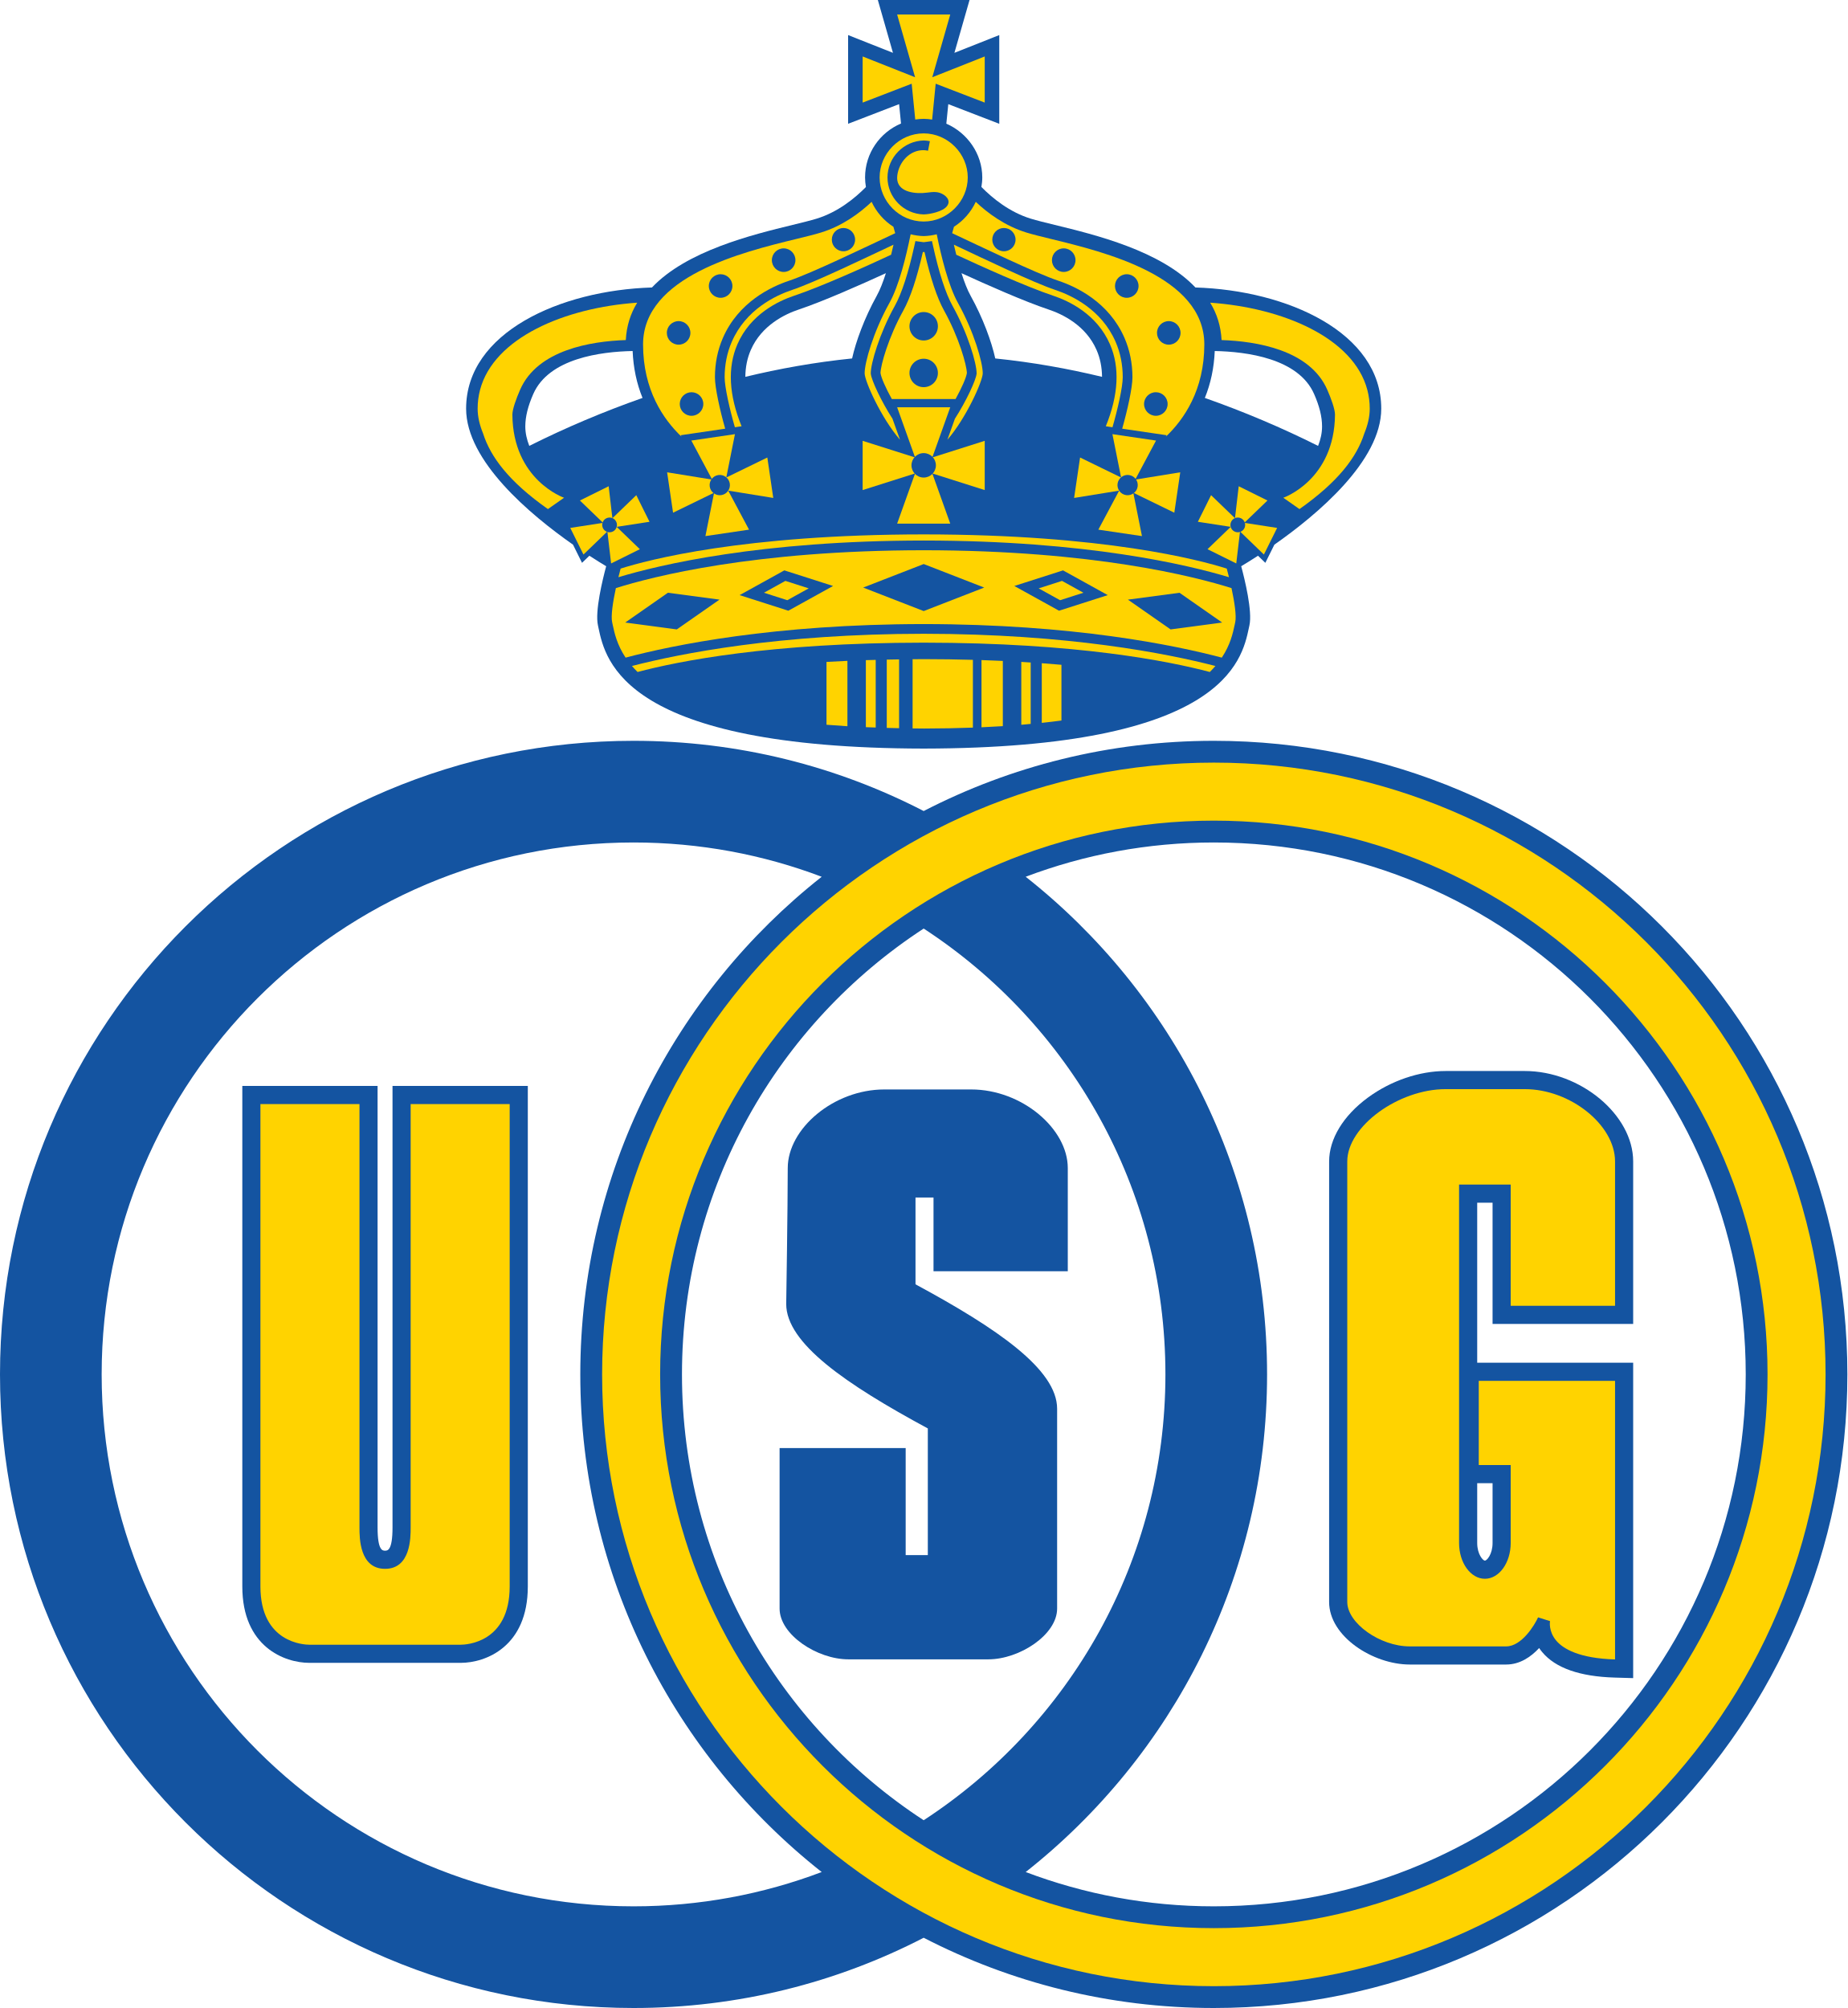
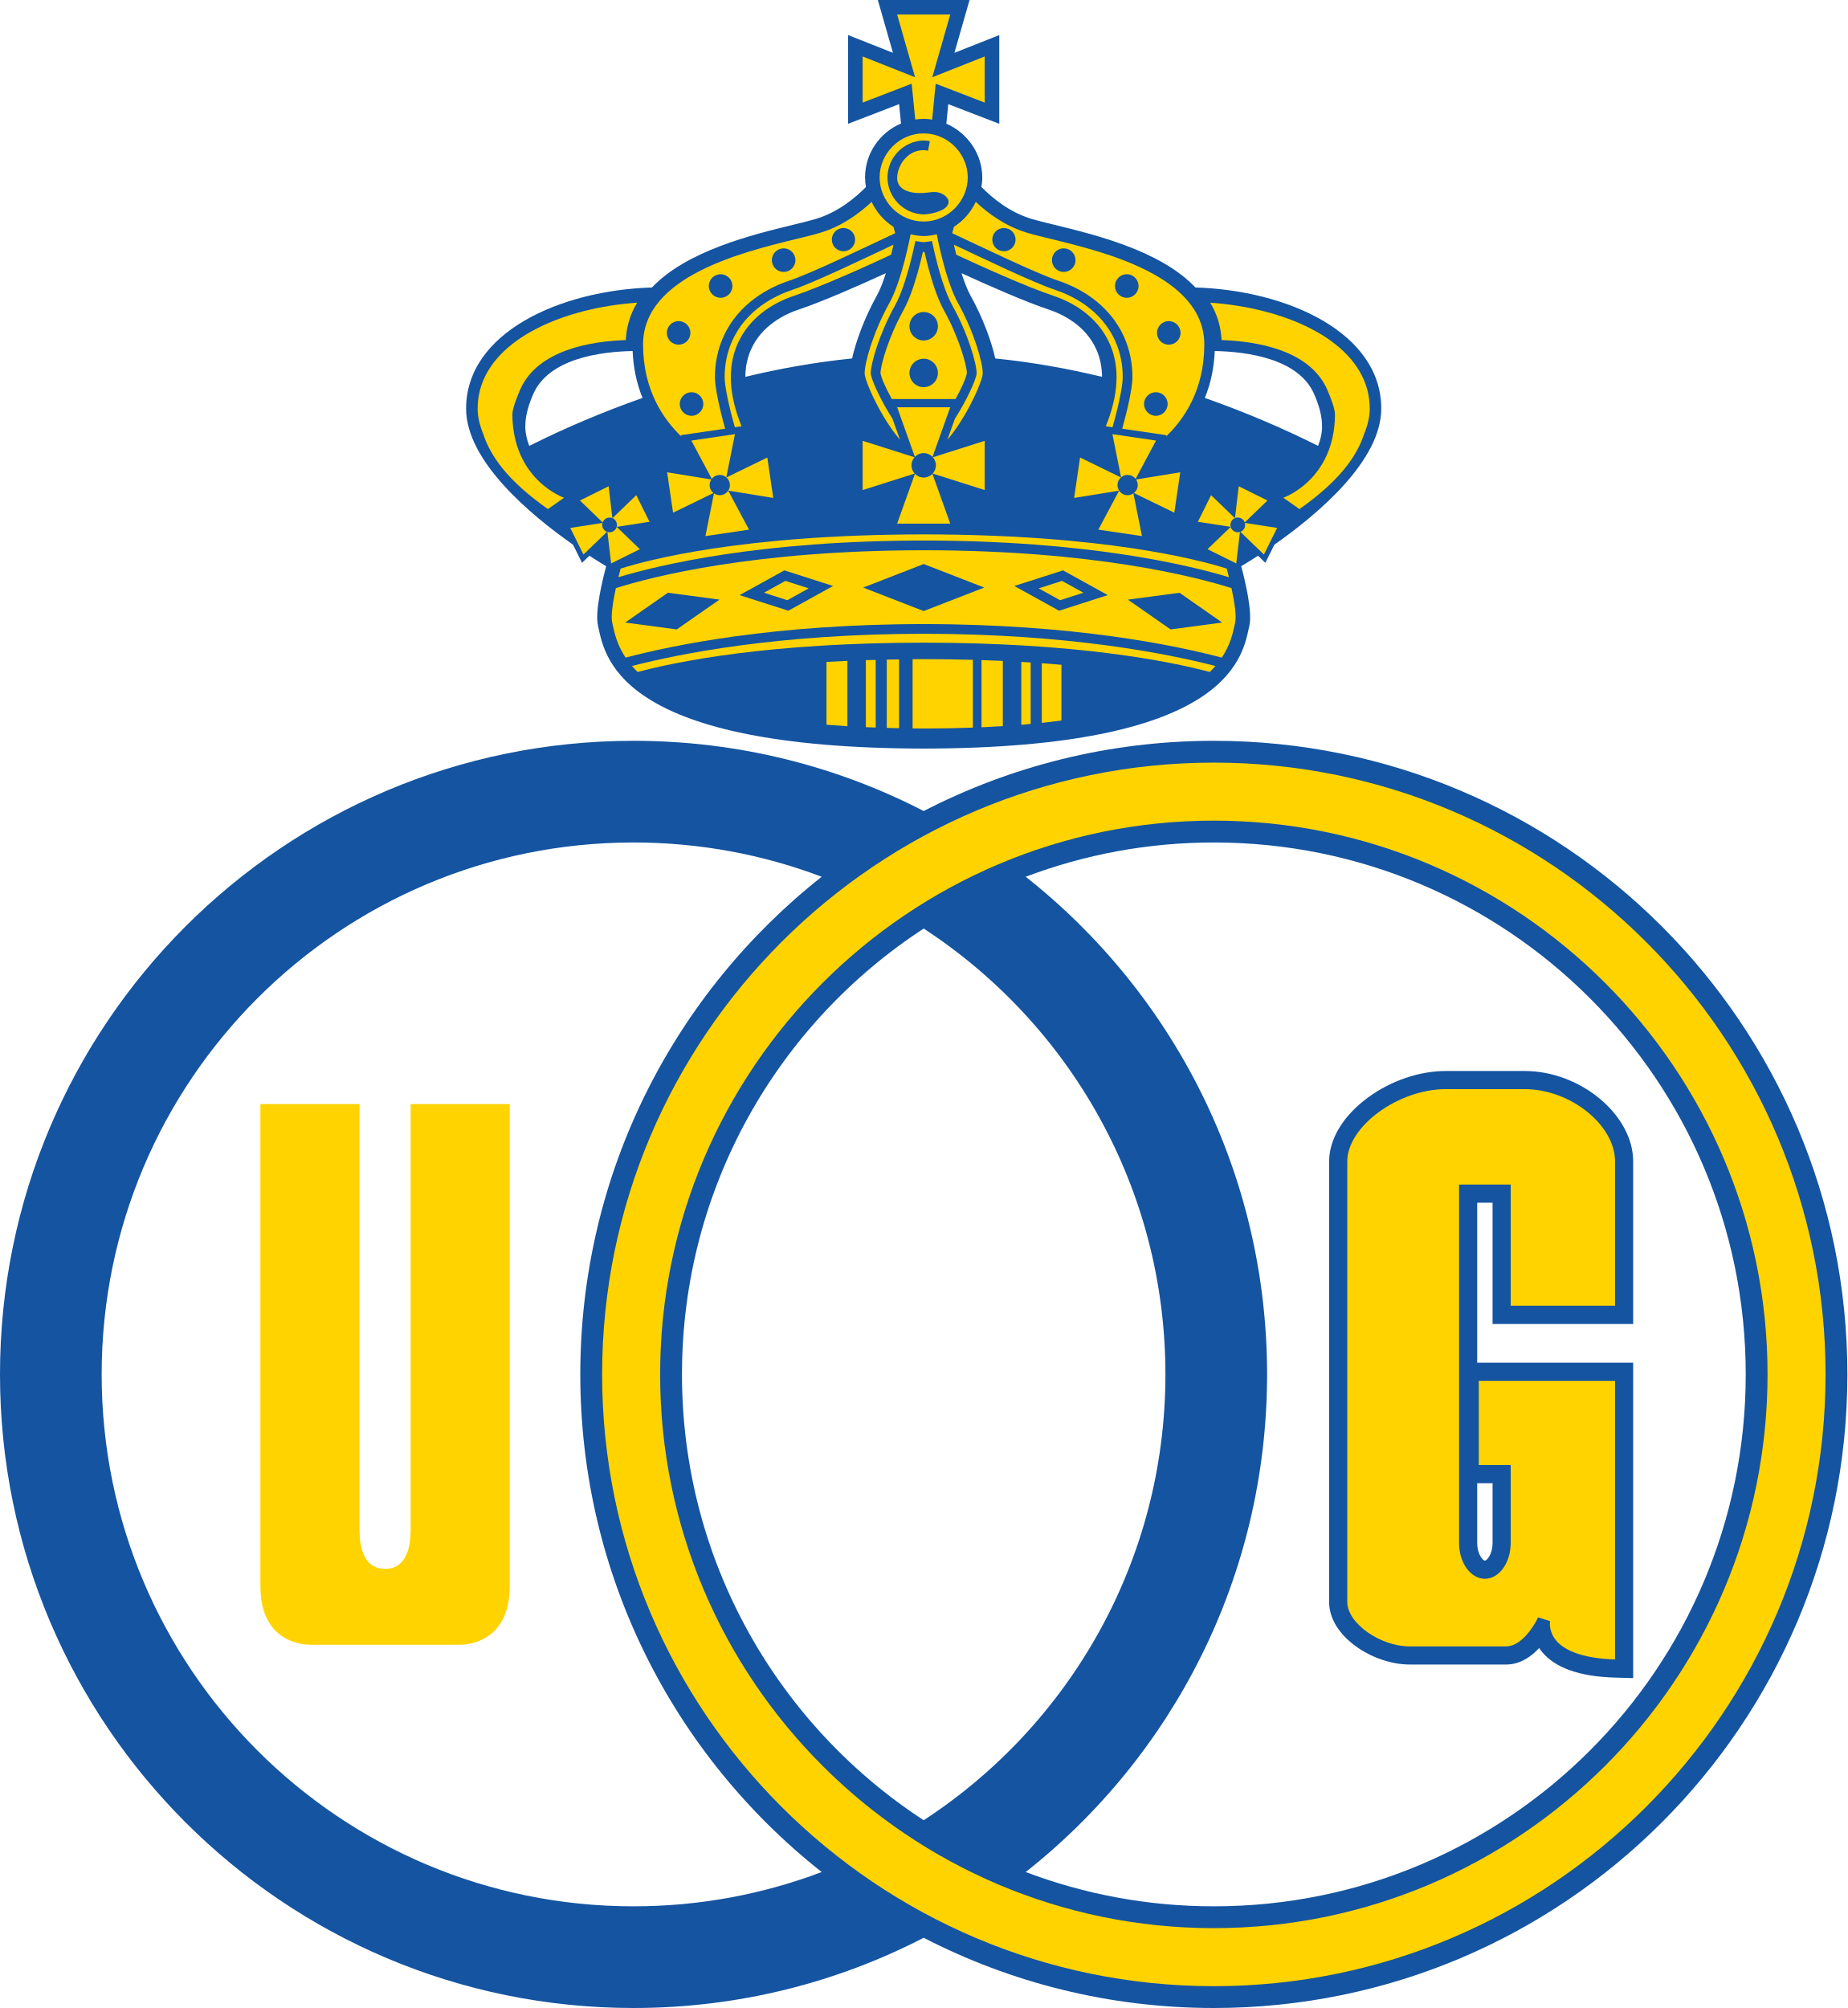
<svg xmlns="http://www.w3.org/2000/svg" width="514.5pt" height="559.18pt" viewBox="0 0 514.5 559.18" version="1.1">
  <defs>
    <clipPath id="clip1">
      <path d="M 0 206 L 514.5 206 L 514.5 559.18 L 0 559.18 Z M 0 206 " />
    </clipPath>
  </defs>
  <g id="surface1">
-     <path style=" stroke:none;fill-rule:nonzero;fill:rgb(7.799%,32.899%,63.1%);fill-opacity:1;" d="M 252.23 433.055 L 258.398 433.055 L 258.398 397.785 C 235.598 385.473 218.961 374.07 218.961 363.121 C 218.961 363.121 219.387 336.219 219.387 325.273 C 219.387 314.332 232.156 303.387 246.293 303.387 L 264.078 303.387 L 252.691 303.387 L 270.473 303.387 C 284.609 303.387 297.379 314.332 297.379 325.273 L 297.379 354.008 L 259.984 354.008 L 259.984 333.484 L 254.969 333.484 L 254.969 357.652 C 277.77 369.965 294.41 381.367 294.41 392.312 L 294.41 447.949 C 294.41 455.246 283.918 462.086 275.254 462.086 L 236.27 462.086 C 227.605 462.086 217.117 455.246 217.117 447.949 L 217.117 403.258 L 252.23 403.258 " />
-     <path style=" stroke:none;fill-rule:nonzero;fill:rgb(7.799%,32.899%,63.1%);fill-opacity:1;" d="M 145.461 302.406 L 109.316 302.406 L 109.316 425.367 C 109.316 431.828 107.914 431.828 107.238 431.828 C 106.562 431.828 105.156 431.828 105.156 425.367 L 105.156 302.406 L 67.484 302.406 L 67.484 441.801 C 67.484 458.59 79.234 463.066 86.18 463.066 L 128.293 463.066 C 135.238 463.066 146.996 458.59 146.996 441.801 L 146.996 302.406 " />
    <path style=" stroke:none;fill-rule:nonzero;fill:rgb(100%,82.7%,0%);fill-opacity:1;" d="M 128.293 458.016 L 86.184 458.016 C 84.785 458.016 72.527 457.566 72.527 441.801 L 72.527 307.457 L 100.113 307.457 L 100.113 425.367 C 100.113 428.215 100.113 436.883 107.238 436.883 C 114.367 436.883 114.367 428.215 114.367 425.367 L 114.367 307.457 L 141.945 307.457 L 141.945 441.801 C 141.945 457.566 129.695 458.016 128.293 458.016 " />
    <g clip-path="url(#clip1)" clip-rule="nonzero">
      <path style=" stroke:none;fill-rule:nonzero;fill:rgb(7.799%,32.899%,63.1%);fill-opacity:1;" d="M 338.059 530.867 C 319.605 530.867 301.949 527.48 285.656 521.316 C 326.598 489.008 352.883 438.941 352.883 382.734 C 352.883 326.531 326.598 276.465 285.656 244.156 C 301.949 237.992 319.605 234.609 338.059 234.609 C 419.867 234.609 486.188 300.926 486.188 382.734 C 486.188 464.547 419.867 530.867 338.059 530.867 M 324.57 382.734 C 324.57 434.73 297.777 480.461 257.246 506.891 C 216.719 480.461 189.93 434.73 189.93 382.734 C 189.93 330.742 216.719 285.012 257.246 258.582 C 297.777 285.012 324.57 330.742 324.57 382.734 M 176.441 530.867 C 94.633 530.867 28.312 464.547 28.312 382.734 C 28.312 300.926 94.633 234.609 176.441 234.609 C 194.891 234.609 212.551 237.992 228.844 244.156 C 187.898 276.465 161.613 326.531 161.613 382.734 C 161.613 438.941 187.898 489.008 228.844 521.316 C 212.551 527.48 194.891 530.867 176.441 530.867 M 338.059 206.297 C 308.934 206.297 281.461 213.355 257.246 225.852 C 233.039 213.355 205.566 206.297 176.441 206.297 C 78.996 206.297 0 285.289 0 382.734 C 0 480.18 78.996 559.18 176.441 559.18 C 205.566 559.18 233.039 552.117 257.246 539.617 C 281.461 552.117 308.934 559.18 338.059 559.18 C 435.504 559.18 514.496 480.18 514.496 382.734 C 514.496 285.289 435.504 206.297 338.059 206.297 " />
    </g>
    <path style=" stroke:none;fill-rule:nonzero;fill:rgb(100%,82.7%,0%);fill-opacity:1;" d="M 338.059 536.941 C 253.027 536.941 183.848 467.766 183.848 382.734 C 183.848 297.707 253.027 228.527 338.059 228.527 C 423.086 228.527 492.262 297.707 492.262 382.734 C 492.262 467.766 423.086 536.941 338.059 536.941 M 338.059 212.371 C 244.117 212.371 167.691 288.801 167.691 382.734 C 167.691 476.676 244.117 553.102 338.059 553.102 C 431.996 553.102 508.422 476.676 508.422 382.734 C 508.422 288.801 431.996 212.371 338.059 212.371 " />
    <path style=" stroke:none;fill-rule:nonzero;fill:rgb(7.799%,32.899%,63.1%);fill-opacity:1;" d="M 367.09 124.168 C 357.043 119.137 346.449 114.648 335.551 110.816 C 337.184 106.801 338.113 102.422 338.309 97.75 C 347.176 97.926 361.633 99.777 365.988 109.742 C 367.465 113.113 368.195 116.031 368.195 118.75 C 368.195 120.621 367.777 122.398 367.09 124.168 M 277.18 99.82 C 276.156 95.156 273.762 88.566 270.34 82.406 C 269.402 80.723 268.547 78.496 267.777 76.074 C 274.777 79.285 285.273 83.938 292.07 86.207 C 295.758 87.434 302.391 90.531 305.406 97.484 C 306.395 99.762 306.895 102.258 306.918 104.941 C 297.562 102.684 287.598 100.879 277.18 99.82 M 244.152 82.406 C 240.734 88.566 238.34 95.156 237.312 99.82 C 226.895 100.879 216.934 102.684 207.578 104.941 C 207.602 102.258 208.098 99.762 209.09 97.484 C 212.105 90.531 218.738 87.434 222.422 86.207 C 229.223 83.938 239.719 79.285 246.719 76.074 C 245.945 78.496 245.094 80.723 244.152 82.406 M 147.406 124.168 C 146.723 122.398 146.297 120.621 146.297 118.75 C 146.297 116.031 147.031 113.113 148.508 109.742 C 152.863 99.777 167.32 97.926 176.188 97.75 C 176.383 102.422 177.312 106.801 178.945 110.816 C 168.043 114.648 157.449 119.137 147.406 124.168 M 332.926 80.055 C 323.262 69.836 305.066 65.387 293.762 62.633 C 291.059 61.973 288.727 61.402 287.051 60.887 C 281.129 59.062 276.402 55.199 273.32 52.066 C 273.473 51.199 273.566 50.32 273.566 49.418 C 273.566 42.797 269.371 36.969 263.555 34.441 L 264.098 29 L 272.789 32.352 L 278.297 34.473 L 278.297 9.766 L 272.758 11.961 L 265.805 14.711 L 268.539 5.16 L 270.02 -0.004 L 244.477 -0.004 L 245.957 5.16 L 248.691 14.711 L 241.738 11.961 L 236.199 9.766 L 236.199 34.473 L 241.703 32.352 L 250.398 29 L 250.934 34.398 C 245.066 36.871 240.922 42.66 240.922 49.418 C 240.922 50.324 241.016 51.211 241.16 52.082 C 238.078 55.211 233.359 59.066 227.445 60.887 C 225.77 61.402 223.438 61.973 220.734 62.633 C 209.43 65.387 191.234 69.836 181.57 80.055 C 155.984 80.84 129.812 92.609 129.812 113.797 C 129.812 128.367 147.605 143.285 159.586 151.676 L 162.094 156.734 C 162.094 156.734 162.996 155.867 164.145 154.758 C 166.125 156.047 167.75 157.043 168.82 157.68 C 167.836 161.348 165.652 170.219 166.531 174.152 L 166.684 174.883 C 168.633 184.039 173.762 208.336 257.246 208.461 C 340.734 208.336 345.859 184.039 347.809 174.883 L 347.965 174.152 C 348.84 170.219 346.66 161.348 345.676 157.68 C 346.742 157.043 348.367 156.047 350.352 154.758 C 351.5 155.867 352.398 156.734 352.398 156.734 L 354.914 151.676 C 366.891 143.285 384.68 128.367 384.68 113.797 C 384.68 92.609 358.512 80.84 332.926 80.055 " />
    <path style=" stroke:none;fill-rule:nonzero;fill:rgb(100%,82.7%,0%);fill-opacity:1;" d="M 236.008 184.031 C 234.02 184.121 232.07 184.219 230.18 184.328 L 230.18 201.824 C 232.07 201.977 234.02 202.113 236.008 202.238 " />
    <path style=" stroke:none;fill-rule:nonzero;fill:rgb(100%,82.7%,0%);fill-opacity:1;" d="M 243.887 183.762 C 242.977 183.789 242.035 183.805 241.141 183.836 L 241.141 202.5 C 242.035 202.539 242.977 202.562 243.887 202.598 " />
    <path style=" stroke:none;fill-rule:nonzero;fill:rgb(100%,82.7%,0%);fill-opacity:1;" d="M 250.395 183.625 C 249.246 183.645 248.094 183.66 246.965 183.688 L 246.965 202.699 C 248.094 202.734 249.246 202.758 250.395 202.785 " />
    <path style=" stroke:none;fill-rule:nonzero;fill:rgb(100%,82.7%,0%);fill-opacity:1;" d="M 270.953 183.75 C 266.629 183.629 262.117 183.559 257.359 183.555 C 256.27 183.555 255.223 183.57 254.16 183.578 L 254.16 202.848 C 255.238 202.855 256.301 202.875 257.406 202.879 C 262.129 202.871 266.629 202.781 270.953 202.621 " />
    <path style=" stroke:none;fill-rule:nonzero;fill:rgb(100%,82.7%,0%);fill-opacity:1;" d="M 279.289 184.051 C 277.355 183.965 275.379 183.883 273.348 183.816 L 273.348 202.531 C 275.375 202.441 277.355 202.336 279.289 202.215 " />
    <path style=" stroke:none;fill-rule:nonzero;fill:rgb(100%,82.7%,0%);fill-opacity:1;" d="M 287.051 184.492 C 286.176 184.438 285.324 184.375 284.43 184.324 L 284.43 201.836 C 285.324 201.762 286.176 201.672 287.051 201.59 " />
    <path style=" stroke:none;fill-rule:nonzero;fill:rgb(100%,82.7%,0%);fill-opacity:1;" d="M 290.137 184.691 L 290.137 201.301 C 292.012 201.102 293.844 200.883 295.613 200.648 L 295.613 185.129 C 293.844 184.973 292.016 184.824 290.137 184.691 " />
    <path style=" stroke:none;fill-rule:nonzero;fill:rgb(100%,82.7%,0%);fill-opacity:1;" d="M 172.227 160.738 C 183.621 157.301 211.789 150.551 257.246 150.523 C 302.711 150.551 330.875 157.301 342.27 160.738 C 342.062 159.895 341.855 159.082 341.652 158.34 C 334.133 155.949 307.551 148.844 257.246 148.816 C 206.945 148.844 180.363 155.949 172.844 158.34 C 172.641 159.082 172.434 159.895 172.227 160.738 " />
    <path style=" stroke:none;fill-rule:nonzero;fill:rgb(100%,82.7%,0%);fill-opacity:1;" d="M 142.699 115.461 C 142.699 113.945 143.777 110.988 144.859 108.516 C 149.715 97.41 164.605 95.027 174.285 94.699 C 174.488 90.773 175.605 87.316 177.461 84.289 C 157.262 85.688 137.543 94.051 133.695 108.562 C 133.258 110.227 133.023 111.973 133.023 113.797 C 133.023 116.078 133.59 118.398 134.539 120.715 C 136.613 127.242 141.727 134.117 152.594 141.766 L 157.09 138.613 C 157.09 138.613 142.836 133.699 142.699 115.461 " />
    <path style=" stroke:none;fill-rule:nonzero;fill:rgb(100%,82.7%,0%);fill-opacity:1;" d="M 187.449 142.777 L 198.875 137.211 L 196.461 149.289 L 208.605 147.496 L 202.809 136.629 L 215.355 138.664 C 215.355 138.664 214.891 135.496 214.527 133.035 C 214.164 130.578 213.699 127.406 213.699 127.406 L 202.27 132.977 L 202.816 130.242 L 204.684 120.902 L 192.539 122.688 L 198.34 133.559 L 185.793 131.527 " />
    <path style=" stroke:none;fill-rule:nonzero;fill:rgb(100%,82.7%,0%);fill-opacity:1;" d="M 171.742 146.715 L 180.891 145.305 C 180.891 145.305 179.855 143.215 179.047 141.598 C 178.246 139.98 177.211 137.891 177.211 137.891 L 170.555 144.312 L 170.316 142.293 L 169.512 135.41 L 161.504 139.379 L 167.961 145.598 L 158.82 147.012 L 162.496 154.426 L 169.152 148 L 170.195 156.906 L 178.199 152.938 " />
    <path style=" stroke:none;fill-rule:nonzero;fill:rgb(100%,82.7%,0%);fill-opacity:1;" d="M 189.801 121.602 C 189.672 121.352 189.59 121.199 189.59 121.199 L 201.965 119.379 C 200.488 114.203 199.109 107.965 199.109 105.066 C 199.109 101.18 199.855 97.496 201.324 94.113 C 205.652 84.148 214.719 79.852 219.746 78.18 C 226.121 76.051 241.176 68.734 249.316 64.938 L 248.816 63.156 C 246.188 61.469 244.07 59.059 242.746 56.211 C 239.355 59.402 234.582 62.934 228.637 64.758 C 226.844 65.312 224.457 65.891 221.695 66.566 C 206.805 70.199 179.094 76.953 179.094 95.91 C 179.094 108.609 184.746 116.797 189.801 121.602 " />
    <path style=" stroke:none;fill-rule:nonzero;fill:rgb(100%,82.7%,0%);fill-opacity:1;" d="M 248.84 68.141 C 240.395 72.109 226.688 78.711 220.602 80.738 C 216.004 82.27 207.711 86.184 203.801 95.188 C 202.48 98.23 201.812 101.555 201.812 105.066 C 201.812 107.785 203.219 113.977 204.664 118.977 L 206.527 118.703 C 203 110.02 202.566 102.332 205.367 95.871 C 209.016 87.477 216.816 83.805 221.141 82.363 C 228.801 79.812 241.684 73.953 248.176 70.938 C 248.414 69.996 248.633 69.059 248.84 68.141 " />
    <path style=" stroke:none;fill-rule:nonzero;fill:rgb(100%,82.7%,0%);fill-opacity:1;" d="M 240.801 103.957 C 240.812 106.125 245.398 116.398 250.648 122.457 L 248.559 116.613 C 245.332 111.598 242.727 105.902 242.52 104.113 L 242.508 104.035 L 242.508 103.957 C 242.508 101.211 244.891 92.949 249.195 85.207 C 251.137 81.711 252.98 76.039 254.672 68.352 L 254.938 67.133 L 256.176 67.305 L 257.25 67.445 L 258.32 67.305 L 259.559 67.133 L 259.824 68.352 C 261.516 76.039 263.359 81.711 265.301 85.207 C 269.605 92.949 271.988 101.211 271.988 103.957 L 271.988 104.035 L 271.977 104.113 C 271.77 105.902 269.164 111.598 265.938 116.613 L 263.848 122.457 C 269.098 116.398 273.684 106.125 273.695 103.957 C 273.695 100.953 271.301 92.477 266.797 84.371 C 264.145 79.594 262.129 71.438 260.883 65.242 C 259.727 65.535 258.484 65.715 257.25 65.742 C 256.012 65.715 254.766 65.535 253.613 65.242 C 252.367 71.438 250.352 79.594 247.699 84.371 C 243.195 92.477 240.801 100.953 240.801 103.957 " />
    <path style=" stroke:none;fill-rule:nonzero;fill:rgb(100%,82.7%,0%);fill-opacity:1;" d="M 240.246 122.758 L 240.246 136.473 L 254.852 131.84 L 249.852 145.816 L 264.645 145.816 L 259.645 131.84 L 274.246 136.473 L 274.246 122.758 L 259.645 127.391 L 264.645 113.41 L 249.852 113.41 L 254.852 127.391 " />
    <path style=" stroke:none;fill-rule:nonzero;fill:rgb(100%,82.7%,0%);fill-opacity:1;" d="M 176.004 185.461 C 176.484 186.016 176.988 186.574 177.562 187.133 C 188.902 184.125 214.477 178.988 257.246 178.965 C 300.02 178.988 325.594 184.125 336.934 187.133 C 337.504 186.574 338.012 186.016 338.492 185.461 C 325.043 181.988 297.504 176.512 257.246 176.492 C 216.996 176.512 189.453 181.988 176.004 185.461 " />
    <path style=" stroke:none;fill-rule:nonzero;fill:rgb(100%,82.7%,0%);fill-opacity:1;" d="M 380.801 108.562 C 376.953 94.051 357.238 85.688 337.035 84.289 C 338.891 87.316 340.008 90.773 340.211 94.699 C 349.891 95.027 364.781 97.41 369.637 108.516 C 370.719 110.988 371.797 113.945 371.797 115.461 C 371.66 133.699 357.406 138.613 357.406 138.613 L 361.902 141.766 C 372.77 134.117 377.879 127.242 379.957 120.715 C 380.91 118.398 381.473 116.078 381.473 113.797 C 381.473 111.973 381.238 110.227 380.801 108.562 " />
    <path style=" stroke:none;fill-rule:nonzero;fill:rgb(100%,82.7%,0%);fill-opacity:1;" d="M 321.957 122.688 L 309.812 120.902 L 311.676 130.242 L 312.227 132.977 L 300.801 127.406 C 300.801 127.406 300.328 130.578 299.973 133.035 C 299.605 135.496 299.141 138.664 299.141 138.664 L 311.688 136.629 L 305.891 147.496 L 318.035 149.289 L 315.621 137.211 L 327.047 142.777 L 328.703 131.523 L 316.16 133.559 " />
    <path style=" stroke:none;fill-rule:nonzero;fill:rgb(100%,82.7%,0%);fill-opacity:1;" d="M 352.992 139.379 L 344.984 135.41 L 344.18 142.293 L 343.945 144.312 L 337.285 137.891 C 337.285 137.891 336.246 139.98 335.449 141.598 C 334.641 143.215 333.605 145.305 333.605 145.305 L 342.754 146.715 L 336.297 152.938 L 344.301 156.906 L 345.344 148 L 351.996 154.426 L 355.68 147.012 L 346.535 145.598 " />
    <path style=" stroke:none;fill-rule:nonzero;fill:rgb(100%,82.7%,0%);fill-opacity:1;" d="M 313.176 94.113 C 314.641 97.496 315.387 101.18 315.387 105.066 C 315.387 107.965 314.004 114.203 312.531 119.379 L 324.906 121.199 C 324.906 121.199 324.824 121.352 324.691 121.602 C 329.75 116.797 335.402 108.609 335.402 95.91 C 335.402 76.953 307.691 70.195 292.801 66.566 C 290.039 65.891 287.648 65.312 285.859 64.758 C 279.914 62.93 275.137 59.402 271.75 56.211 C 270.426 59.059 268.309 61.469 265.676 63.156 L 265.18 64.938 C 273.32 68.734 288.371 76.051 294.75 78.18 C 299.773 79.852 308.844 84.148 313.176 94.113 " />
    <path style=" stroke:none;fill-rule:nonzero;fill:rgb(100%,82.7%,0%);fill-opacity:1;" d="M 309.828 118.98 C 311.277 113.98 312.684 107.785 312.684 105.066 C 312.684 101.555 312.016 98.23 310.695 95.191 C 306.785 86.188 298.492 82.273 293.895 80.738 C 287.809 78.711 274.102 72.109 265.656 68.141 C 265.863 69.062 266.086 69.996 266.32 70.938 C 272.812 73.957 285.699 79.812 293.355 82.363 C 297.684 83.805 305.48 87.477 309.125 95.875 C 311.934 102.332 311.496 110.02 307.969 118.703 " />
    <path style=" stroke:none;fill-rule:nonzero;fill:rgb(100%,82.7%,0%);fill-opacity:1;" d="M 266.129 111.113 C 267.824 108.039 269.094 105.199 269.277 103.879 C 269.238 101.695 267.066 93.945 262.941 86.516 C 260.98 82.992 259.141 77.477 257.473 70.16 L 257.465 70.199 L 257.246 70.168 L 257.031 70.199 L 257.023 70.16 C 255.355 77.477 253.516 82.992 251.555 86.516 C 247.426 93.945 245.258 101.695 245.219 103.879 C 245.402 105.199 246.672 108.039 248.367 111.113 L 257.246 111.113 " />
    <path style=" stroke:none;fill-rule:nonzero;fill:rgb(100%,82.7%,0%);fill-opacity:1;" d="M 257.246 153.227 C 210.02 153.254 181.676 160.57 171.52 163.777 C 170.691 167.621 170.098 171.531 170.484 173.273 L 170.648 174.039 C 171.129 176.297 171.848 179.562 174.227 183.133 C 187.383 179.645 215.609 173.812 257.246 173.789 C 298.883 173.812 327.113 179.645 340.273 183.133 C 342.652 179.562 343.367 176.297 343.848 174.039 L 344.012 173.273 C 344.398 171.531 343.805 167.621 342.977 163.777 C 332.82 160.57 304.477 153.254 257.246 153.227 " />
    <path style=" stroke:none;fill-rule:nonzero;fill:rgb(100%,82.7%,0%);fill-opacity:1;" d="M 257.246 61.691 C 250.453 61.691 244.973 56.047 244.973 49.418 C 244.973 42.789 250.453 37.145 257.246 37.145 C 263.953 37.145 269.52 42.789 269.52 49.418 C 269.52 56.047 263.953 61.691 257.246 61.691 " />
    <path style=" stroke:none;fill-rule:nonzero;fill:rgb(7.799%,32.899%,63.1%);fill-opacity:1;" d="M 258.969 39.32 C 258.457 39.223 257.902 39.133 257.305 39.117 C 251.691 39.234 247.168 43.855 247.168 49.414 C 247.168 54.977 251.691 59.594 257.25 59.711 C 259.012 59.676 262.633 58.914 263.762 57.371 C 264.934 55.773 263.406 54.301 261.801 53.727 C 260.234 53.168 258.547 53.691 256.906 53.758 C 253.539 53.898 249.383 52.969 249.895 48.867 C 250.352 45.172 253.316 41.727 257.305 41.82 C 257.648 41.824 258.07 41.898 258.461 41.977 " />
    <path style=" stroke:none;fill-rule:nonzero;fill:rgb(7.799%,32.899%,63.1%);fill-opacity:1;" d="M 261.207 103.859 C 261.207 106.047 259.438 107.816 257.246 107.816 C 255.062 107.816 253.289 106.047 253.289 103.859 C 253.289 101.672 255.062 99.898 257.246 99.898 C 259.438 99.898 261.207 101.672 261.207 103.859 " />
    <path style=" stroke:none;fill-rule:nonzero;fill:rgb(7.799%,32.899%,63.1%);fill-opacity:1;" d="M 261.207 90.855 C 261.207 93.043 259.438 94.816 257.246 94.816 C 255.062 94.816 253.289 93.043 253.289 90.855 C 253.289 88.672 255.062 86.898 257.246 86.898 C 259.438 86.898 261.207 88.672 261.207 90.855 " />
    <path style=" stroke:none;fill-rule:nonzero;fill:rgb(7.799%,32.899%,63.1%);fill-opacity:1;" d="M 260.648 129.586 C 260.648 131.465 259.129 132.988 257.246 132.988 C 255.367 132.988 253.848 131.465 253.848 129.586 C 253.848 127.703 255.367 126.18 257.246 126.18 C 259.129 126.18 260.648 127.703 260.648 129.586 " />
    <path style=" stroke:none;fill-rule:nonzero;fill:rgb(7.799%,32.899%,63.1%);fill-opacity:1;" d="M 200.047 132.289 C 198.504 132.516 197.438 133.953 197.66 135.496 C 197.891 137.039 199.324 138.105 200.867 137.879 C 202.41 137.652 203.477 136.219 203.25 134.676 C 203.02 133.133 201.586 132.062 200.047 132.289 " />
    <path style=" stroke:none;fill-rule:nonzero;fill:rgb(7.799%,32.899%,63.1%);fill-opacity:1;" d="M 168.855 144.336 C 167.844 144.84 167.426 146.074 167.926 147.09 C 168.434 148.105 169.664 148.52 170.684 148.016 C 171.703 147.512 172.113 146.281 171.609 145.266 C 171.109 144.25 169.875 143.832 168.855 144.336 " />
    <path style=" stroke:none;fill-rule:nonzero;fill:rgb(7.799%,32.899%,63.1%);fill-opacity:1;" d="M 189.312 112.508 C 189.312 114.32 190.781 115.789 192.594 115.789 C 194.402 115.789 195.875 114.32 195.875 112.508 C 195.875 110.695 194.402 109.227 192.594 109.227 C 190.781 109.227 189.312 110.695 189.312 112.508 " />
    <path style=" stroke:none;fill-rule:nonzero;fill:rgb(7.799%,32.899%,63.1%);fill-opacity:1;" d="M 188.992 95.984 C 190.805 95.984 192.277 94.516 192.277 92.703 C 192.277 90.891 190.805 89.422 188.992 89.422 C 187.18 89.422 185.715 90.891 185.715 92.703 C 185.715 94.516 187.18 95.984 188.992 95.984 " />
    <path style=" stroke:none;fill-rule:nonzero;fill:rgb(7.799%,32.899%,63.1%);fill-opacity:1;" d="M 200.695 76.367 C 198.883 76.367 197.41 77.836 197.41 79.648 C 197.41 81.461 198.883 82.93 200.695 82.93 C 202.508 82.93 203.977 81.461 203.977 79.648 C 203.977 77.836 202.508 76.367 200.695 76.367 " />
    <path style=" stroke:none;fill-rule:nonzero;fill:rgb(7.799%,32.899%,63.1%);fill-opacity:1;" d="M 218.25 75.73 C 220.062 75.73 221.527 74.258 221.527 72.445 C 221.527 70.637 220.062 69.164 218.25 69.164 C 216.438 69.164 214.965 70.637 214.965 72.445 C 214.965 74.258 216.438 75.73 218.25 75.73 " />
    <path style=" stroke:none;fill-rule:nonzero;fill:rgb(7.799%,32.899%,63.1%);fill-opacity:1;" d="M 234.902 63.492 C 233.113 63.492 231.664 64.941 231.664 66.73 C 231.664 68.523 233.113 69.973 234.902 69.973 C 236.699 69.973 238.145 68.523 238.145 66.73 C 238.145 64.941 236.699 63.492 234.902 63.492 " />
    <path style=" stroke:none;fill-rule:nonzero;fill:rgb(7.799%,32.899%,63.1%);fill-opacity:1;" d="M 174.121 173.363 C 177.148 173.766 186.242 174.977 188.484 175.277 C 190.348 173.98 197.871 168.73 200.379 166.98 C 197.348 166.578 188.254 165.367 186.008 165.07 C 184.152 166.367 176.625 171.613 174.121 173.363 " />
    <path style=" stroke:none;fill-rule:nonzero;fill:rgb(7.799%,32.899%,63.1%);fill-opacity:1;" d="M 218.996 159.016 L 218.441 158.836 C 218.441 158.836 217.93 159.117 217.93 159.117 L 208.723 164.215 L 205.98 165.727 C 205.984 165.727 208.965 166.68 208.965 166.68 L 218.996 169.891 L 219.551 170.07 L 220.062 169.789 L 223.016 168.156 L 229.27 164.695 L 232.008 163.18 C 232.012 163.18 229.027 162.227 229.027 162.227 " />
    <path style=" stroke:none;fill-rule:nonzero;fill:rgb(7.799%,32.899%,63.1%);fill-opacity:1;" d="M 316.836 135.496 C 317.062 133.953 315.996 132.516 314.449 132.289 C 312.91 132.062 311.473 133.133 311.246 134.676 C 311.02 136.219 312.086 137.652 313.629 137.879 C 315.172 138.105 316.605 137.039 316.836 135.496 " />
    <path style=" stroke:none;fill-rule:nonzero;fill:rgb(7.799%,32.899%,63.1%);fill-opacity:1;" d="M 345.641 144.336 C 344.621 143.832 343.387 144.25 342.887 145.266 C 342.379 146.281 342.793 147.512 343.812 148.016 C 344.828 148.52 346.062 148.105 346.566 147.09 C 347.07 146.074 346.656 144.84 345.641 144.336 " />
    <path style=" stroke:none;fill-rule:nonzero;fill:rgb(7.799%,32.899%,63.1%);fill-opacity:1;" d="M 321.906 115.789 C 323.719 115.789 325.184 114.32 325.184 112.508 C 325.184 110.695 323.719 109.227 321.906 109.227 C 320.094 109.227 318.621 110.695 318.621 112.508 C 318.621 114.32 320.094 115.789 321.906 115.789 " />
    <path style=" stroke:none;fill-rule:nonzero;fill:rgb(7.799%,32.899%,63.1%);fill-opacity:1;" d="M 325.504 95.984 C 327.316 95.984 328.781 94.516 328.781 92.703 C 328.781 90.891 327.316 89.422 325.504 89.422 C 323.691 89.422 322.223 90.891 322.223 92.703 C 322.223 94.516 323.691 95.984 325.504 95.984 " />
    <path style=" stroke:none;fill-rule:nonzero;fill:rgb(7.799%,32.899%,63.1%);fill-opacity:1;" d="M 313.801 82.93 C 315.613 82.93 317.086 81.461 317.086 79.648 C 317.086 77.84 315.613 76.367 313.801 76.367 C 311.988 76.367 310.52 77.84 310.52 79.648 C 310.52 81.461 311.988 82.93 313.801 82.93 " />
    <path style=" stroke:none;fill-rule:nonzero;fill:rgb(7.799%,32.899%,63.1%);fill-opacity:1;" d="M 296.246 75.73 C 298.062 75.73 299.531 74.258 299.531 72.445 C 299.531 70.637 298.062 69.164 296.246 69.164 C 294.434 69.164 292.965 70.637 292.965 72.445 C 292.965 74.258 294.434 75.73 296.246 75.73 " />
    <path style=" stroke:none;fill-rule:nonzero;fill:rgb(7.799%,32.899%,63.1%);fill-opacity:1;" d="M 279.594 63.492 C 277.797 63.492 276.352 64.941 276.352 66.73 C 276.352 68.523 277.797 69.973 279.594 69.973 C 281.383 69.973 282.832 68.523 282.832 66.73 C 282.832 64.941 281.383 63.492 279.594 63.492 " />
    <path style=" stroke:none;fill-rule:nonzero;fill:rgb(7.799%,32.899%,63.1%);fill-opacity:1;" d="M 257.246 157.07 C 254.613 158.09 243.949 162.238 240.398 163.621 C 243.949 165 254.613 169.145 257.246 170.168 C 257.246 170.168 257.246 170.168 257.25 170.168 C 259.879 169.145 270.547 165 274.098 163.621 C 270.547 162.238 259.879 158.09 257.25 157.07 C 257.246 157.07 257.246 157.07 257.246 157.07 " />
    <path style=" stroke:none;fill-rule:nonzero;fill:rgb(7.799%,32.899%,63.1%);fill-opacity:1;" d="M 314.121 166.984 C 316.625 168.73 324.148 173.98 326.012 175.277 C 328.254 174.977 337.348 173.766 340.375 173.363 C 337.871 171.613 330.348 166.367 328.488 165.07 C 326.238 165.367 317.145 166.578 314.121 166.984 " />
    <path style=" stroke:none;fill-rule:nonzero;fill:rgb(7.799%,32.899%,63.1%);fill-opacity:1;" d="M 296.566 159.117 C 296.566 159.117 296.055 158.836 296.055 158.836 L 295.5 159.016 L 285.469 162.227 C 285.469 162.227 282.488 163.18 282.488 163.18 L 285.227 164.695 L 291.484 168.156 L 294.434 169.789 L 294.945 170.07 L 295.504 169.891 L 305.531 166.68 C 305.531 166.68 308.508 165.727 308.512 165.727 L 305.777 164.215 " />
    <path style=" stroke:none;fill-rule:nonzero;fill:rgb(100%,82.7%,0%);fill-opacity:1;" d="M 212.766 165.062 L 219.266 167.145 L 221.703 165.793 L 225.227 163.848 L 218.727 161.762 " />
    <path style=" stroke:none;fill-rule:nonzero;fill:rgb(100%,82.7%,0%);fill-opacity:1;" d="M 301.734 165.062 L 295.234 167.145 L 292.793 165.793 L 289.273 163.848 L 295.773 161.762 " />
    <path style=" stroke:none;fill-rule:nonzero;fill:rgb(100%,82.7%,0%);fill-opacity:1;" d="M 263.07 24.266 L 274.246 28.57 L 274.246 15.723 L 263.473 19.992 L 259.645 21.508 L 260.777 17.551 L 264.645 4.047 L 249.852 4.047 L 253.719 17.551 L 254.852 21.508 L 251.023 19.992 L 240.246 15.723 L 240.246 28.57 L 251.426 24.266 L 253.902 23.309 L 254.895 33.285 C 255.664 33.172 256.445 33.094 257.25 33.094 C 258.047 33.094 258.828 33.176 259.602 33.297 L 260.59 23.309 " />
    <path style=" stroke:none;fill-rule:nonzero;fill:rgb(7.799%,32.899%,63.1%);fill-opacity:1;" d="M 415.68 429.688 C 415.68 432.859 414.074 434.602 413.543 434.602 C 413.012 434.602 411.402 432.859 411.402 429.688 L 411.402 413.035 L 415.68 413.035 Z M 424.641 298.25 L 402.633 298.25 C 395.297 298.25 387.414 300.934 381.008 305.617 C 374.117 310.66 370.164 317.152 370.164 323.434 L 370.16 446.102 C 370.16 455.758 382.441 463.531 392.609 463.531 L 419.469 463.531 C 423.324 463.531 426.41 461.363 428.656 458.938 C 428.91 459.324 429.199 459.711 429.523 460.094 C 433.207 464.504 439.977 466.879 449.645 467.164 L 454.84 467.316 L 454.84 379.484 L 411.402 379.484 L 411.402 334.93 L 415.68 334.93 L 415.68 368.68 L 454.84 368.68 L 454.84 323.43 C 454.84 310.484 440.164 298.25 424.641 298.25 " />
    <path style=" stroke:none;fill-rule:nonzero;fill:rgb(100%,82.7%,0%);fill-opacity:1;" d="M 420.73 429.688 C 420.73 435.195 417.516 439.652 413.543 439.652 C 409.57 439.652 406.352 435.195 406.352 429.688 L 406.352 329.879 L 420.73 329.879 L 420.73 363.629 L 449.793 363.629 L 449.793 323.43 C 449.793 313.27 437.336 303.297 424.641 303.297 L 402.633 303.297 C 389.48 303.297 375.215 313.645 375.215 323.434 L 375.215 446.102 C 375.215 452.004 384.316 458.48 392.609 458.48 L 419.469 458.48 C 423.758 458.48 427.34 452.645 428.355 450.398 L 431.688 451.445 C 431.664 451.562 431.211 454.242 433.395 456.855 C 435.312 459.145 439.773 461.82 449.793 462.113 L 449.793 384.535 L 411.836 384.535 L 411.836 407.984 L 420.73 407.984 " />
  </g>
</svg>
